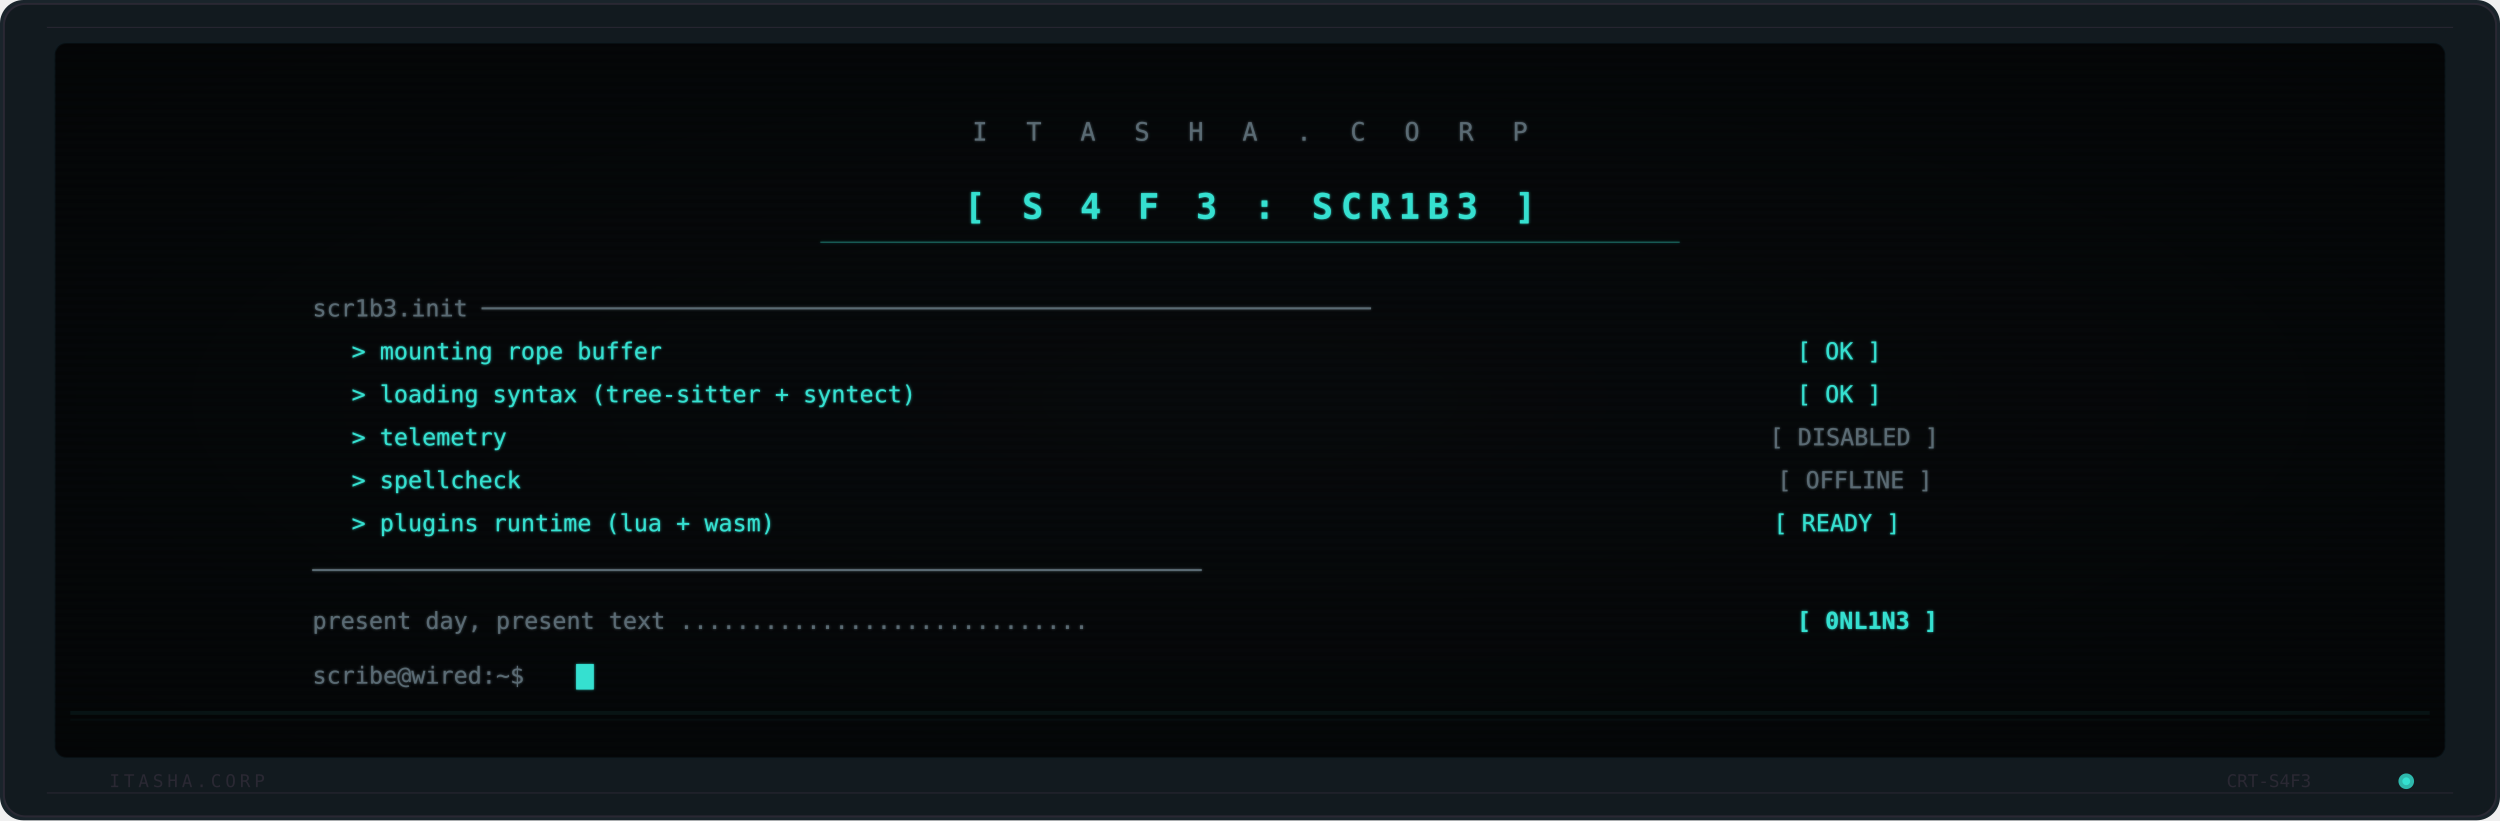
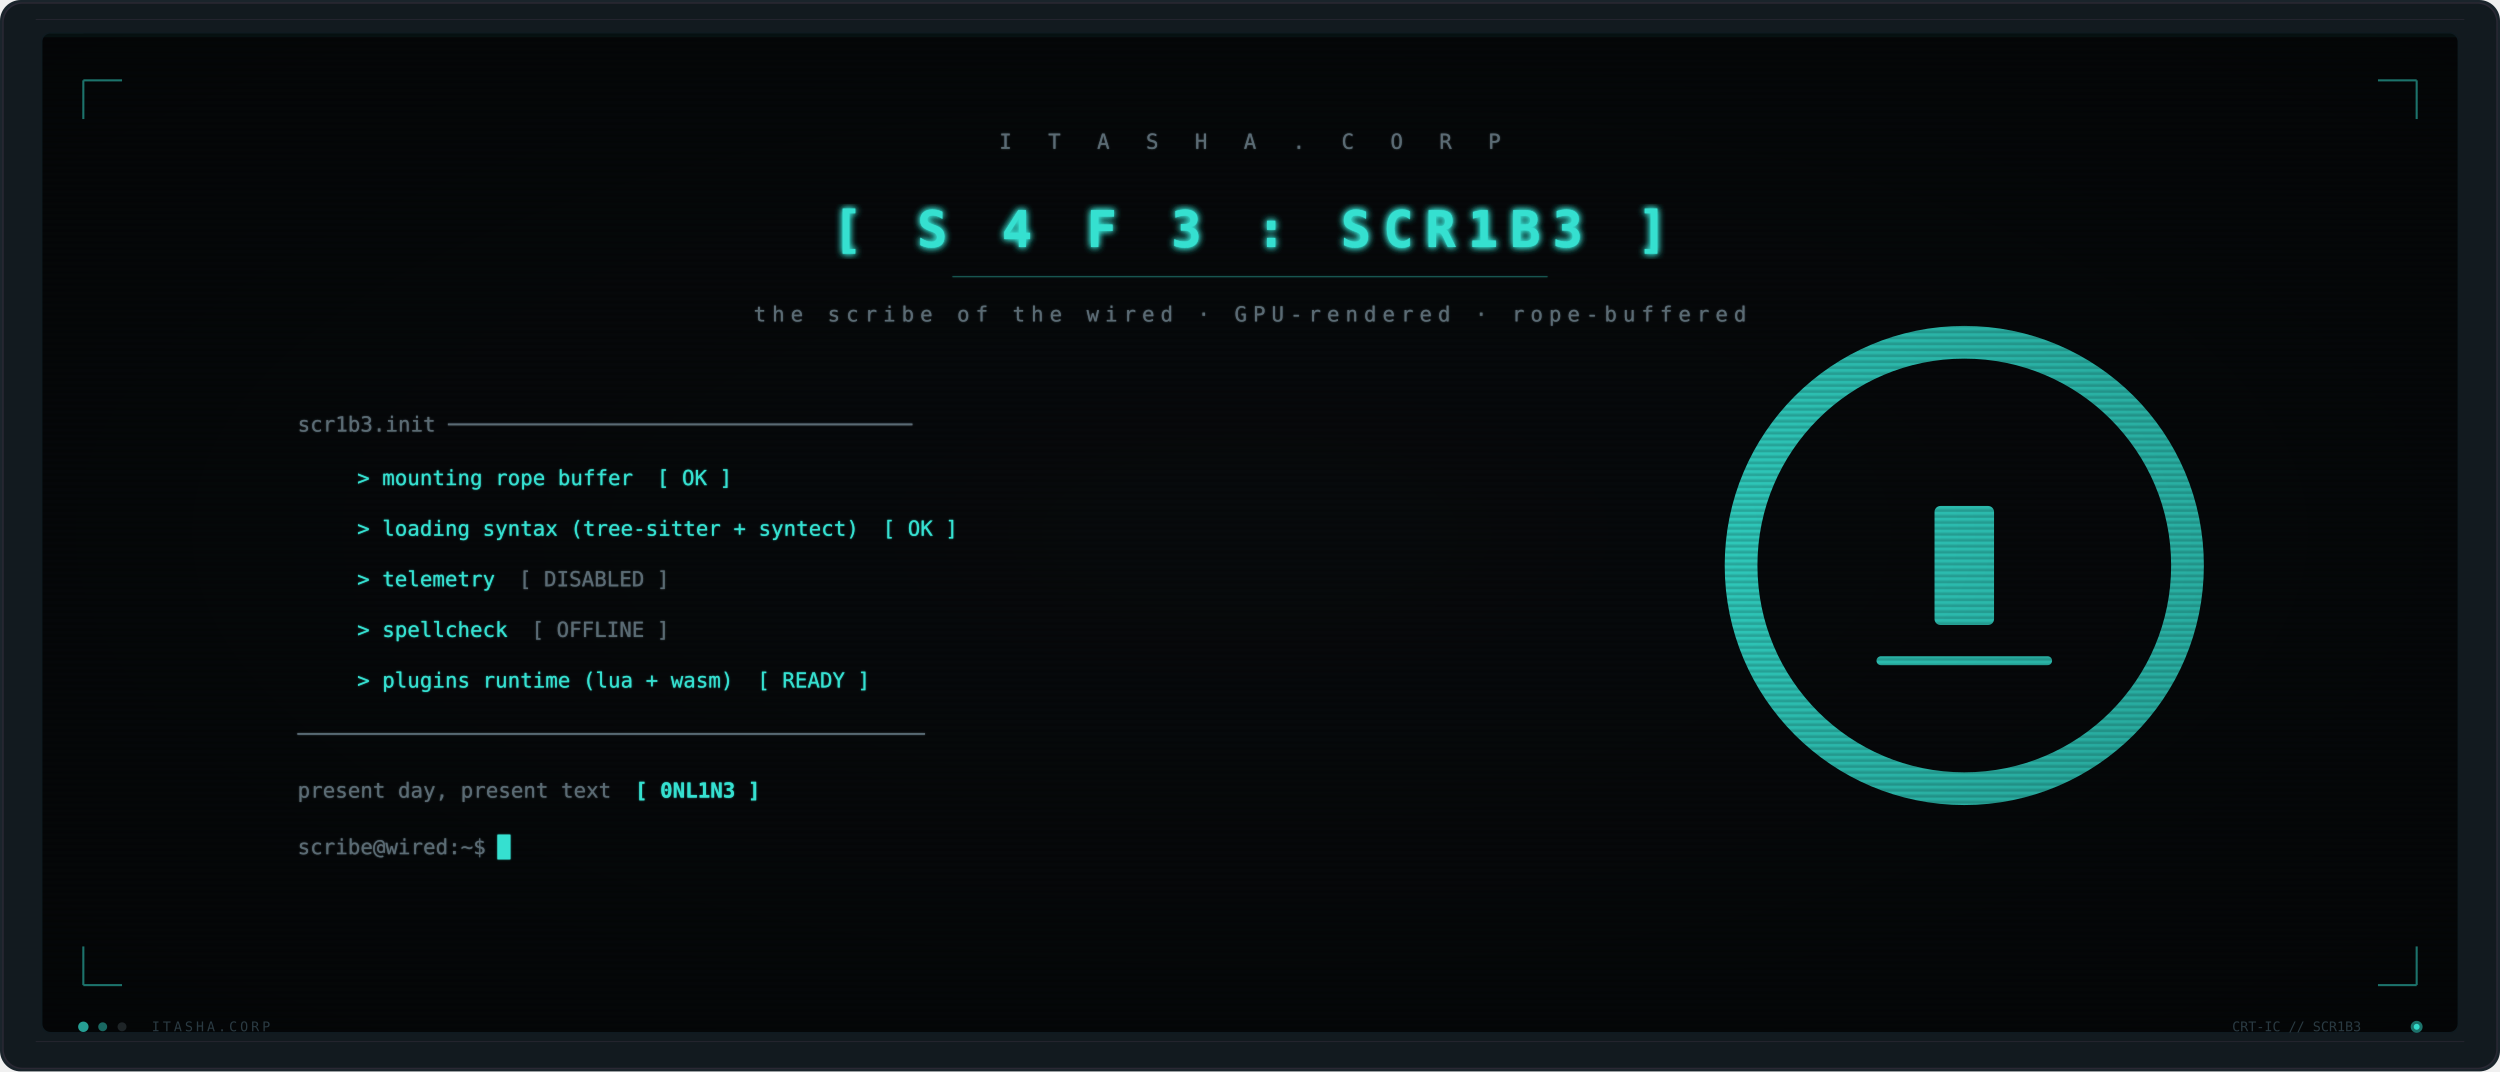
- <svg xmlns="http://www.w3.org/2000/svg" width="1280" height="420" viewBox="0 0 1280 420">
+ <svg xmlns="http://www.w3.org/2000/svg" width="1680" height="720" viewBox="0 0 1680 720" role="img" aria-label="SCR1B3 — a GPU code/prose editor, the scribe of the wired">
  <defs>
-     <pattern id="scanlines" patternUnits="userSpaceOnUse" width="1280" height="4">
-       <rect width="1280" height="2" fill="transparent" />
-       <rect y="2" width="1280" height="2" fill="rgba(0,0,0,0.15)" />
+     <pattern id="scanlines" patternUnits="userSpaceOnUse" width="1680" height="4">
+       <rect width="1680" height="2" fill="transparent" />
+       <rect y="2" width="1680" height="2" fill="rgba(0,0,0,0.15)" />
    </pattern>
    <radialGradient id="vignette" cx="50%" cy="50%" r="70%">
      <stop offset="0%" stop-color="transparent" />
      <stop offset="100%" stop-color="rgba(0,0,0,0.4)" />
    </radialGradient>
    <filter id="glow">
-       <feGaussianBlur stdDeviation="1.5" result="blur" />
+       <feGaussianBlur stdDeviation="2.4" result="blur" />
      <feMerge>
        <feMergeNode in="blur" />
        <feMergeNode in="SourceGraphic" />
      </feMerge>
    </filter>
    <filter id="phosphor">
      <feGaussianBlur in="SourceGraphic" stdDeviation="0.8" result="bloom" />
      <feMerge>
        <feMergeNode in="bloom" />
        <feMergeNode in="SourceGraphic" />
      </feMerge>
    </filter>
+     <clipPath id="sc">
+       <rect x="28" y="22" width="1624" height="672" rx="6" />
+     </clipPath>
  </defs>
  <style>
+     text { font-family: 'SF Mono','Fira Code','Cascadia Code','JetBrains Mono',Consolas,monospace; }
+     @keyframes sweep { 0% { transform: translateY(0); } 100% { transform: translateY(672px); } }
+     @keyframes flicker { 0%,96%,100% { opacity: 1; } 97% { opacity: 0.97; } 98% { opacity: 0.995; } }
+     @keyframes bootReveal { 0% { opacity: 0; } 100% { opacity: 0.92; } }
    @keyframes curBlink { 0%,50% { opacity: 1; } 51%,100% { opacity: 0; } }
+     @keyframes heartbeat { 0%,100% { r: 4; opacity: 0.55; } 15% { r: 5; opacity: 0.95; } 30% { r: 4; opacity: 0.55; } 50% { r: 4.4; opacity: 0.8; } }
+     @keyframes edgeGlow { 0% { stroke-dashoffset: 4600; } 100% { stroke-dashoffset: 0; } }
+     @keyframes phosphorBloom { 0%,100% { opacity: 0; } 50% { opacity: 0.02; } }
+     @keyframes sealPulse { 0%,100% { opacity: 0.10; } 50% { opacity: 0.18; } }
    @media (prefers-reduced-motion: reduce) { * { animation: none !important; } }
  </style>
-   <rect x="0" y="0" width="1280" height="420" rx="12" ry="12" fill="#1A242B" />
-   <rect x="2" y="2" width="1276" height="416" rx="11" ry="11" fill="#121A1F" stroke="#2a2833" stroke-width="1" />
-   <line x1="24" y1="14" x2="1256" y2="14" stroke="#2a2833" stroke-width="0.5" />
-   <line x1="24" y1="406" x2="1256" y2="406" stroke="#2a2833" stroke-width="0.5" />
-   <rect x="28" y="22" width="1224" height="366" rx="6" ry="6" fill="#070A0C" />
-   <rect x="28" y="22" width="1224" height="366" rx="6" ry="6" fill="none" stroke="#0F1A20" stroke-width="1" />
-   <rect x="28" y="22" width="1224" height="366" rx="6" ry="6" fill="url(#scanlines)" />
-   <rect x="28" y="22" width="1224" height="366" rx="6" ry="6" fill="url(#vignette)" />
-   <g filter="url(#phosphor)">
-     <text x="640" y="72" text-anchor="middle" font-family="'SF Mono', 'Fira Code', 'Cascadia Code', 'JetBrains Mono', Consolas, monospace" font-size="13" fill="#5A6B73" letter-spacing="6">
-       I T A S H A . C O R P
-     </text>
-     <text x="640" y="112" text-anchor="middle" font-family="'SF Mono', 'Fira Code', 'Cascadia Code', 'JetBrains Mono', Consolas, monospace" font-size="18" fill="#34E0D0" letter-spacing="4" font-weight="bold">
-       [ S 4 F 3 : SCR1B3 ]
-     </text>
-     <line x1="420" y1="124" x2="860" y2="124" stroke="#34E0D0" stroke-width="0.5" opacity="0.4" />
-     <text x="160" y="162" font-family="'SF Mono', 'Fira Code', 'Cascadia Code', 'JetBrains Mono', Consolas, monospace" font-size="12" fill="#5A6B73">
-       scr1b3.init ───────────────────────────────────────────────────────────────
-     </text>
-     <text x="180" y="184" font-family="'SF Mono', 'Fira Code', 'Cascadia Code', 'JetBrains Mono', Consolas, monospace" font-size="12" fill="#34E0D0">
-       &gt; mounting rope buffer
-     </text>
-     <text x="920" y="184" font-family="'SF Mono', 'Fira Code', 'Cascadia Code', 'JetBrains Mono', Consolas, monospace" font-size="12" fill="#34E0D0">
-       [ OK ]
-     </text>
-     <text x="180" y="206" font-family="'SF Mono', 'Fira Code', 'Cascadia Code', 'JetBrains Mono', Consolas, monospace" font-size="12" fill="#34E0D0">
-       &gt; loading syntax (tree-sitter + syntect)
-     </text>
-     <text x="920" y="206" font-family="'SF Mono', 'Fira Code', 'Cascadia Code', 'JetBrains Mono', Consolas, monospace" font-size="12" fill="#34E0D0">
-       [ OK ]
-     </text>
-     <text x="180" y="228" font-family="'SF Mono', 'Fira Code', 'Cascadia Code', 'JetBrains Mono', Consolas, monospace" font-size="12" fill="#34E0D0">
-       &gt; telemetry
-     </text>
-     <text x="906" y="228" font-family="'SF Mono', 'Fira Code', 'Cascadia Code', 'JetBrains Mono', Consolas, monospace" font-size="12" fill="#5A6B73">
-       [ DISABLED ]
-     </text>
-     <text x="180" y="250" font-family="'SF Mono', 'Fira Code', 'Cascadia Code', 'JetBrains Mono', Consolas, monospace" font-size="12" fill="#34E0D0">
-       &gt; spellcheck
-     </text>
-     <text x="910" y="250" font-family="'SF Mono', 'Fira Code', 'Cascadia Code', 'JetBrains Mono', Consolas, monospace" font-size="12" fill="#5A6B73">
-       [ OFFLINE ]
-     </text>
-     <text x="180" y="272" font-family="'SF Mono', 'Fira Code', 'Cascadia Code', 'JetBrains Mono', Consolas, monospace" font-size="12" fill="#34E0D0">
-       &gt; plugins runtime (lua + wasm)
-     </text>
-     <text x="908" y="272" font-family="'SF Mono', 'Fira Code', 'Cascadia Code', 'JetBrains Mono', Consolas, monospace" font-size="12" fill="#34E0D0">
-       [ READY ]
-     </text>
-     <text x="160" y="296" font-family="'SF Mono', 'Fira Code', 'Cascadia Code', 'JetBrains Mono', Consolas, monospace" font-size="12" fill="#5A6B73">
-       ───────────────────────────────────────────────────────────────
-     </text>
-     <text x="160" y="322" font-family="'SF Mono', 'Fira Code', 'Cascadia Code', 'JetBrains Mono', Consolas, monospace" font-size="12" fill="#5A6B73">
-       present day, present text .............................
-     </text>
-     <text x="920" y="322" font-family="'SF Mono', 'Fira Code', 'Cascadia Code', 'JetBrains Mono', Consolas, monospace" font-size="12" fill="#34E0D0" font-weight="bold">
-       [ 0NL1N3 ]
-     </text>
-     <text x="160" y="350" font-family="'SF Mono', 'Fira Code', 'Cascadia Code', 'JetBrains Mono', Consolas, monospace" font-size="12" fill="#5A6B73">
-       scribe@wired:~$
-     </text>
-     <rect x="295" y="340" width="9" height="13" fill="#34E0D0" style="animation: curBlink 1.1s step-end infinite;" />
+   <rect x="0" y="0" width="1680" height="720" rx="14" ry="14" fill="#1A242B" />
+   <rect x="2" y="2" width="1676" height="716" rx="13" ry="13" fill="#121A1F" stroke="#2a2833" stroke-width="1" />
+   <line x1="24" y1="13" x2="1656" y2="13" stroke="#2a2833" stroke-width="0.5" />
+   <line x1="24" y1="700" x2="1656" y2="700" stroke="#2a2833" stroke-width="0.5" />
+   <rect x="28" y="22" width="1624" height="672" rx="6" ry="6" fill="#070A0C" />
+   <g clip-path="url(#sc)">
+     <g transform="translate(1320, 380)" style="animation: sealPulse 6s ease-in-out infinite;">
+       <circle cx="0" cy="0" r="150" stroke="#34E0D0" stroke-width="22" fill="none" />
+       <rect x="-20" y="-40" width="40" height="80" rx="4" ry="4" fill="#34E0D0" />
+       <line x1="-56" y1="64" x2="56" y2="64" stroke="#34E0D0" stroke-width="6" stroke-linecap="round" />
+     </g>
+     <rect x="28" y="22" width="1624" height="672" rx="6" ry="6" fill="url(#scanlines)" />
+     <rect x="28" y="22" width="1624" height="672" rx="6" ry="6" fill="url(#vignette)" />
+     <rect x="28" y="22" width="1624" height="3" fill="#34E0D0" opacity="0.05" style="animation: sweep 9s linear infinite;" />
+     <rect x="28" y="22" width="1624" height="672" fill="#ffffff" opacity="0" style="animation: phosphorBloom 8s ease-in-out infinite;" />
  </g>
-   <rect x="36" y="364" width="1208" height="2" fill="#34E0D0" opacity="0.06" />
-   <rect x="36" y="368" width="1208" height="1" fill="#34E0D0" opacity="0.03" />
-   <circle cx="1232" cy="400" r="4" fill="#34E0D0" opacity="0.8" />
-   <circle cx="1232" cy="400" r="2" fill="#34E0D0" />
-   <text x="56" y="403" font-family="'SF Mono', 'Fira Code', 'Cascadia Code', 'JetBrains Mono', Consolas, monospace" font-size="9" fill="#2a2833" letter-spacing="2">
-     ITASHA.CORP
-   </text>
-   <text x="1140" y="403" font-family="'SF Mono', 'Fira Code', 'Cascadia Code', 'JetBrains Mono', Consolas, monospace" font-size="9" fill="#2a2833">
-     CRT-S4F3
-   </text>
+   <rect x="28" y="22" width="1624" height="672" rx="6" ry="6" fill="none" stroke="#34E0D0" stroke-width="1" opacity="0.07" stroke-dasharray="22,4600" style="animation: edgeGlow 11s linear infinite;" />
+   <rect x="28" y="22" width="1624" height="672" rx="6" ry="6" fill="none" stroke="#0F1A20" stroke-width="1" />
+   <g stroke="#34E0D0" stroke-width="1.4" fill="none" opacity="0.5">
+     <path d="M56 54 h26 M56 54 v26" />
+     <path d="M1624 54 h-26 M1624 54 v26" />
+     <path d="M56 662 h26 M56 662 v-26" />
+     <path d="M1624 662 h-26 M1624 662 v-26" />
+   </g>
+   <g filter="url(#phosphor)" style="animation: flicker 7s infinite;">
+     <text x="840" y="100" text-anchor="middle" font-size="14" fill="#5A6B73" letter-spacing="8">I T A S H A . C O R P</text>
+     <text x="840" y="166" text-anchor="middle" font-size="34" fill="#34E0D0" letter-spacing="8" font-weight="bold" filter="url(#glow)">[ S 4 F 3 : SCR1B3 ]</text>
+     <line x1="640" y1="186" x2="1040" y2="186" stroke="#34E0D0" stroke-width="0.5" opacity="0.4" />
+     <text x="840" y="216" text-anchor="middle" font-size="14" fill="#5A6B73" letter-spacing="4">the scribe of the wired · GPU-rendered · rope-buffered</text>
+     <g font-size="14">
+       <text x="200" y="290" fill="#5A6B73">scr1b3.init ─────────────────────────────────────</text>
+       <text x="240" y="326" fill="#34E0D0" xml:space="preserve" style="animation: bootReveal 0.35s ease-out 0.2s both;">&gt; mounting rope buffer<tspan dx="16" fill="#34E0D0">[ OK ]</tspan>
+       </text>
+       <text x="240" y="360" fill="#34E0D0" xml:space="preserve" style="animation: bootReveal 0.35s ease-out 0.5s both;">&gt; loading syntax (tree-sitter + syntect)<tspan dx="16" fill="#34E0D0">[ OK ]</tspan>
+       </text>
+       <text x="240" y="394" fill="#34E0D0" xml:space="preserve" style="animation: bootReveal 0.35s ease-out 0.8s both;">&gt; telemetry<tspan dx="16" fill="#5A6B73">[ DISABLED ]</tspan>
+       </text>
+       <text x="240" y="428" fill="#34E0D0" xml:space="preserve" style="animation: bootReveal 0.35s ease-out 1.1s both;">&gt; spellcheck<tspan dx="16" fill="#5A6B73">[ OFFLINE ]</tspan>
+       </text>
+       <text x="240" y="462" fill="#34E0D0" xml:space="preserve" style="animation: bootReveal 0.35s ease-out 1.4s both;">&gt; plugins runtime (lua + wasm)<tspan dx="16" fill="#34E0D0">[ READY ]</tspan>
+       </text>
+       <text x="200" y="498" fill="#5A6B73">──────────────────────────────────────────────────</text>
+       <text x="200" y="536" fill="#5A6B73">present day, present text<tspan dx="16" fill="#34E0D0" font-weight="bold">[ 0NL1N3 ]</tspan>
+       </text>
+       <text x="200" y="574" fill="#5A6B73">scribe@wired:~$<tspan dx="8" fill="#34E0D0" style="animation: curBlink 1.1s step-end infinite;">█</tspan>
+       </text>
+     </g>
+   </g>
+   <g>
+     <circle cx="56" cy="690" r="3.5" fill="#34E0D0" opacity="0.7" style="animation: heartbeat 2.4s ease-in-out infinite;" />
+     <circle cx="69" cy="690" r="3" fill="#34E0D0" opacity="0.45" />
+     <circle cx="82" cy="690" r="3" fill="#5A6B73" opacity="0.3" />
+     <text x="102" y="693" font-size="9" fill="#2a3a42" letter-spacing="2">ITASHA.CORP</text>
+     <text x="1500" y="693" font-size="9" fill="#2a3a42">CRT-IC // SCR1B3</text>
+     <circle cx="1624" cy="690" r="4" fill="#34E0D0" opacity="0.5" />
+     <circle cx="1624" cy="690" r="2" fill="#34E0D0" opacity="0.95" style="animation: heartbeat 2.4s ease-in-out infinite;" />
+   </g>
</svg>
